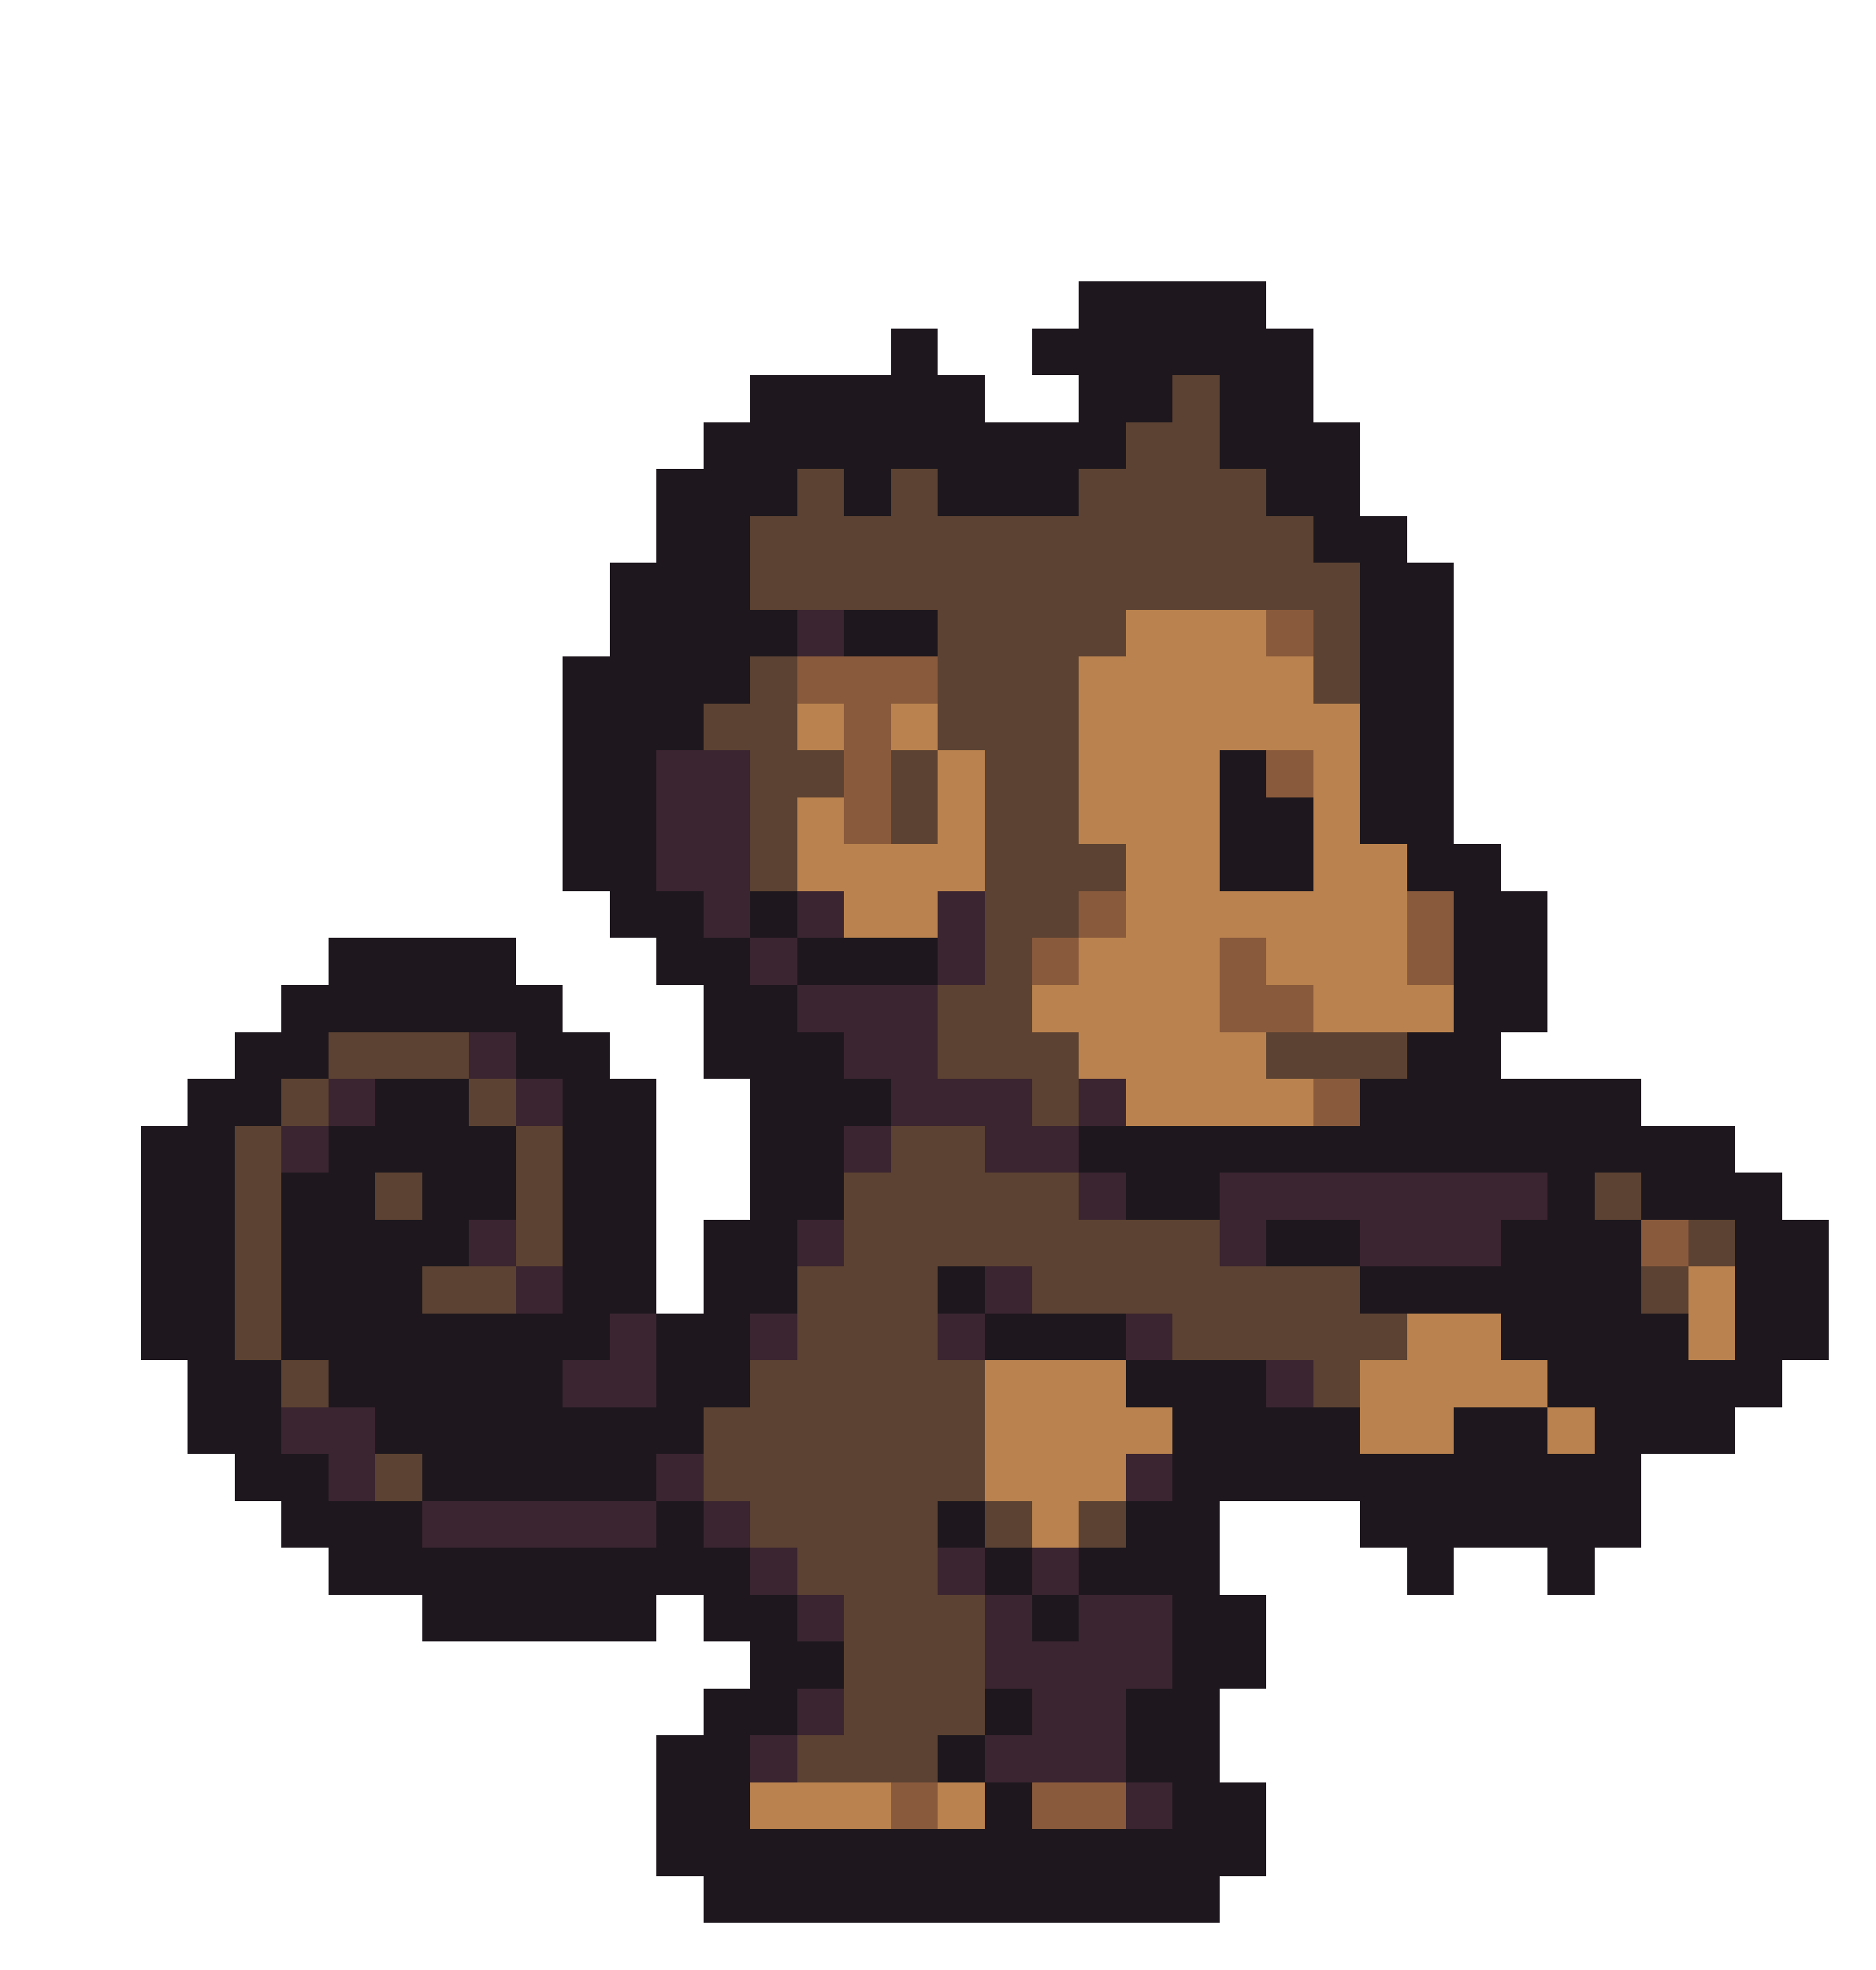
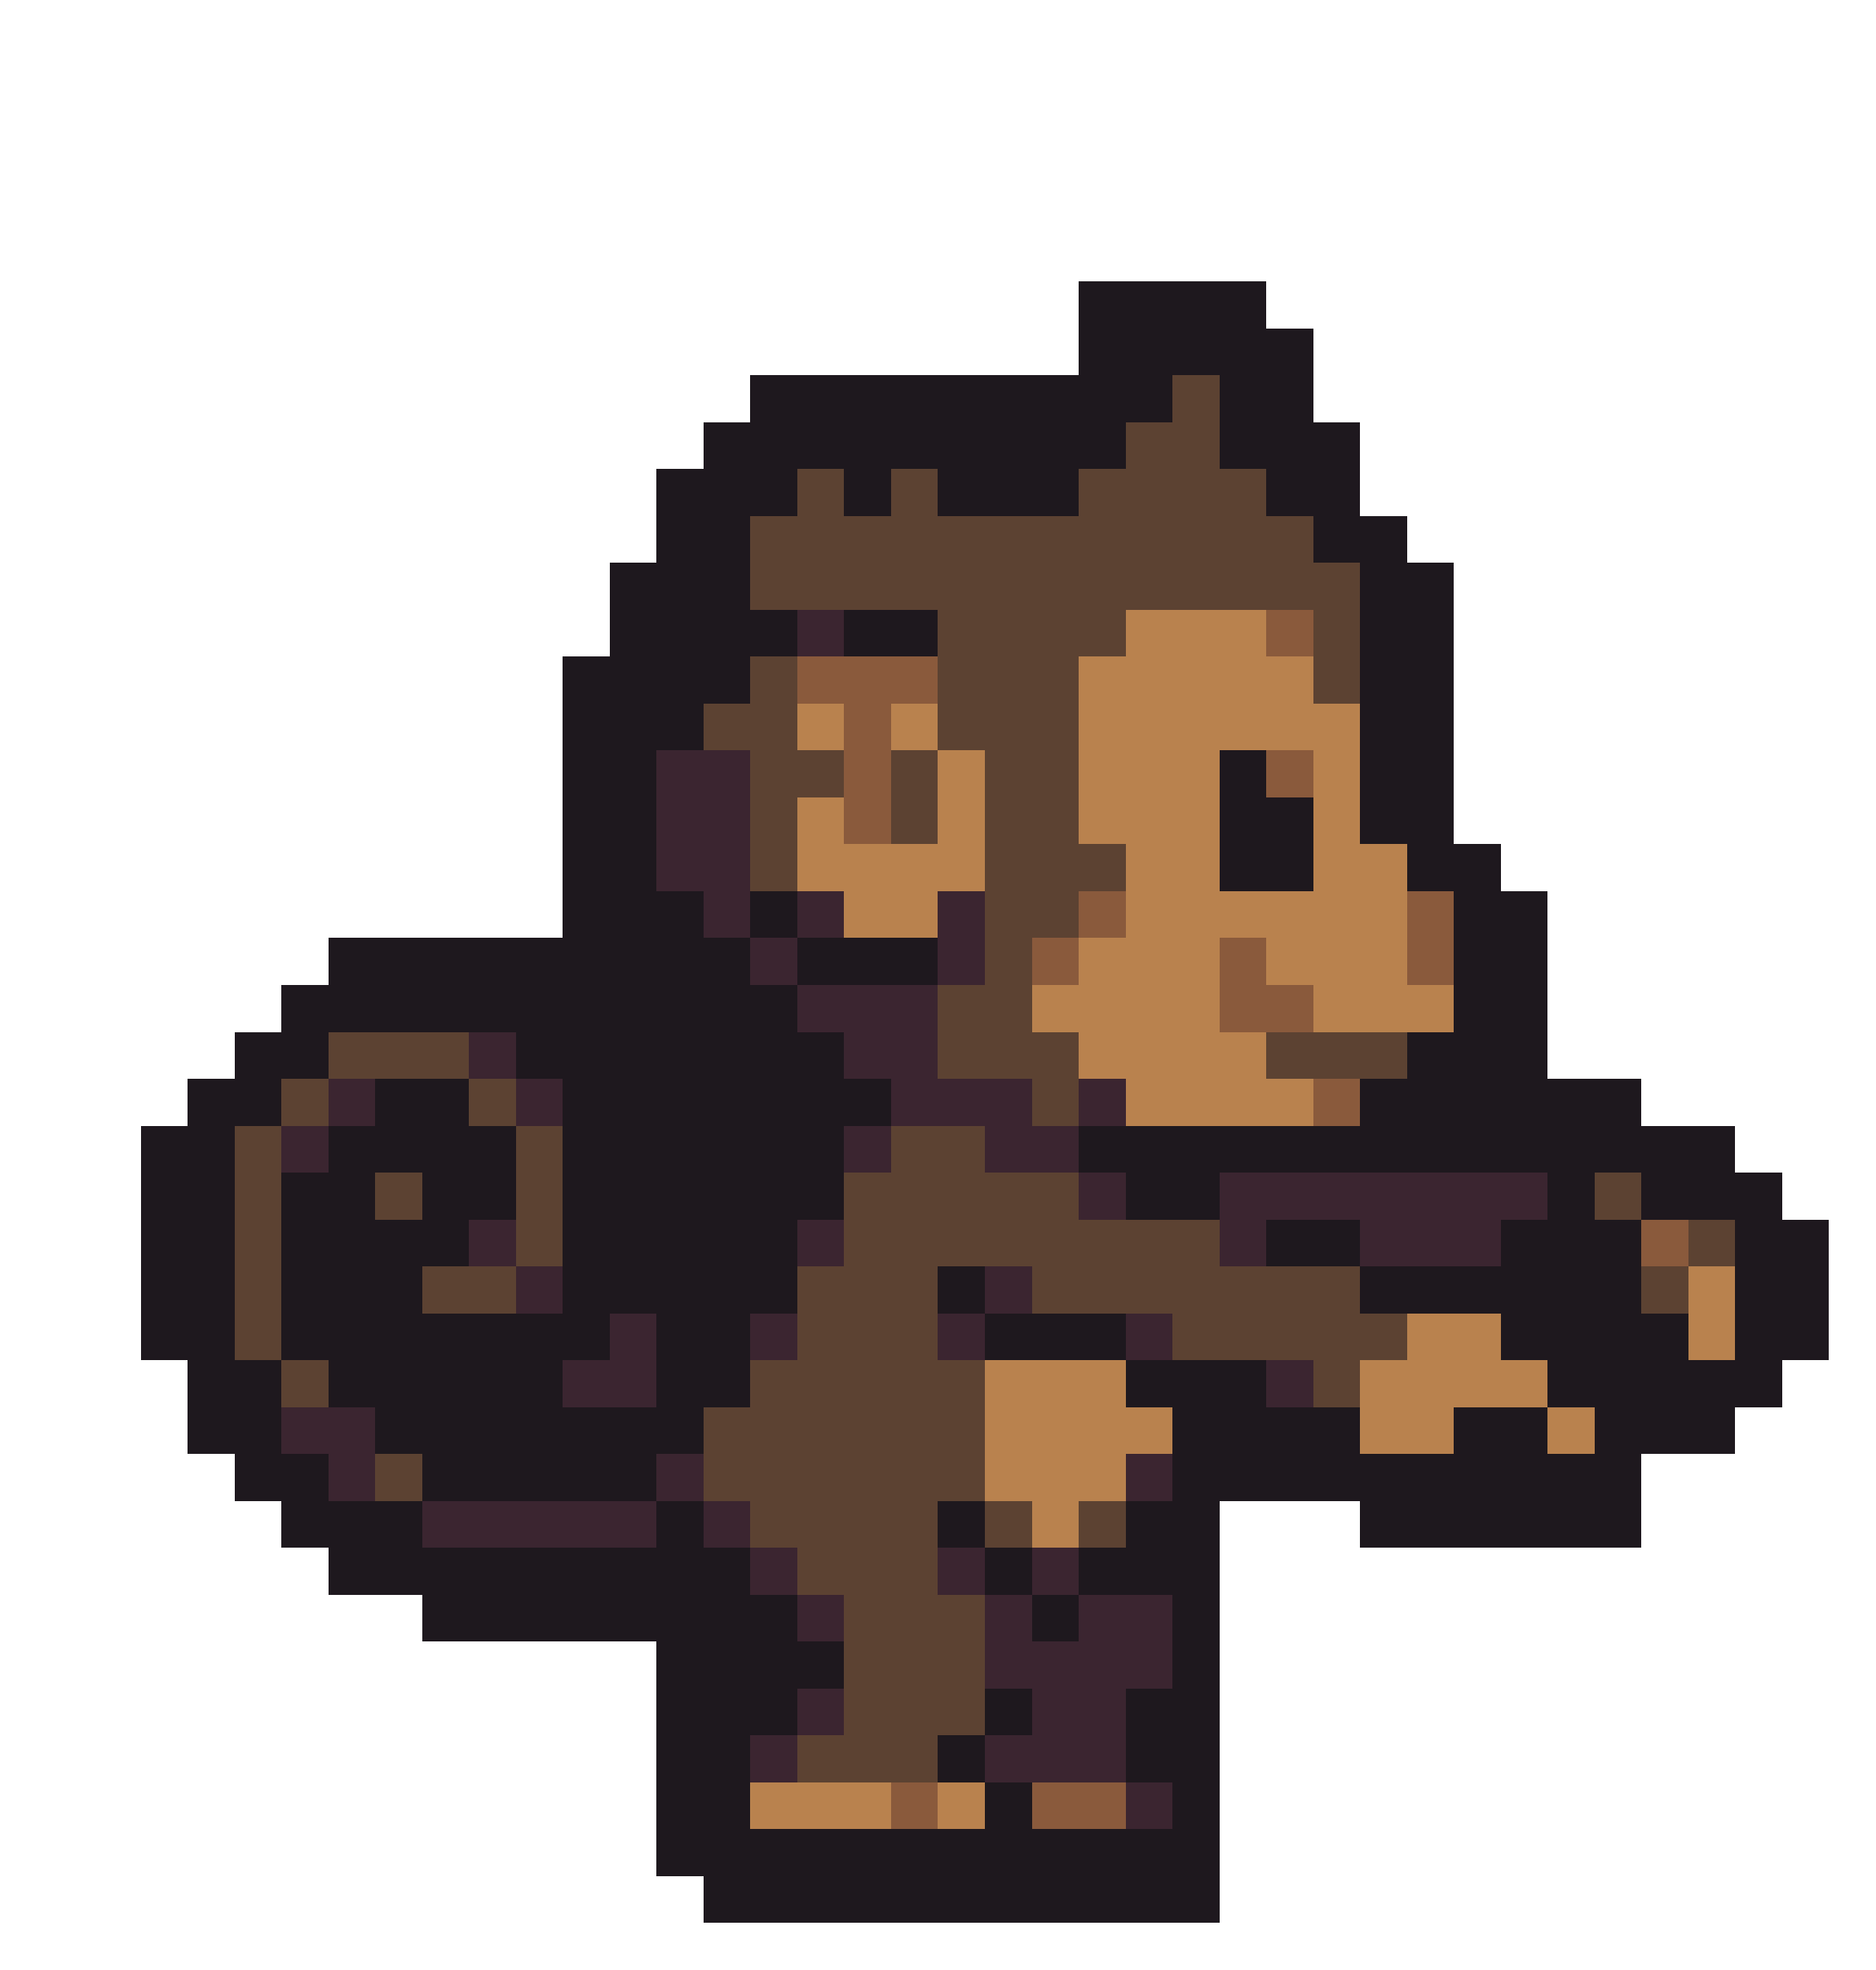
<svg xmlns="http://www.w3.org/2000/svg" width="40" height="42" viewBox="0 0 40 42" shape-rendering="crispEdges">
  <rect x="23" y="6" width="4" height="1" fill="#1e181e" />
-   <rect x="19" y="7" width="1" height="1" fill="#1e181e" />
-   <rect x="22" y="7" width="6" height="1" fill="#1e181e" />
-   <rect x="16" y="8" width="5" height="1" fill="#1e181e" />
-   <rect x="23" y="8" width="2" height="1" fill="#1e181e" />
+   <rect x="23" y="7" width="5" height="1" fill="#1e181e" />
+   <rect x="16" y="8" width="9" height="1" fill="#1e181e" />
  <rect x="25" y="8" width="1" height="1" fill="#5c4232" />
  <rect x="26" y="8" width="2" height="1" fill="#1e181e" />
  <rect x="15" y="9" width="9" height="1" fill="#1e181e" />
  <rect x="24" y="9" width="2" height="1" fill="#5c4232" />
  <rect x="26" y="9" width="3" height="1" fill="#1e181e" />
  <rect x="14" y="10" width="3" height="1" fill="#1e181e" />
  <rect x="17" y="10" width="1" height="1" fill="#5c4232" />
  <rect x="18" y="10" width="1" height="1" fill="#1e181e" />
  <rect x="19" y="10" width="1" height="1" fill="#5c4232" />
  <rect x="20" y="10" width="3" height="1" fill="#1e181e" />
  <rect x="23" y="10" width="4" height="1" fill="#5c4232" />
  <rect x="27" y="10" width="2" height="1" fill="#1e181e" />
  <rect x="14" y="11" width="2" height="1" fill="#1e181e" />
  <rect x="16" y="11" width="12" height="1" fill="#5c4232" />
  <rect x="28" y="11" width="2" height="1" fill="#1e181e" />
  <rect x="13" y="12" width="3" height="1" fill="#1e181e" />
  <rect x="16" y="12" width="13" height="1" fill="#5c4232" />
  <rect x="29" y="12" width="2" height="1" fill="#1e181e" />
  <rect x="13" y="13" width="4" height="1" fill="#1e181e" />
  <rect x="17" y="13" width="1" height="1" fill="#3b2530" />
  <rect x="18" y="13" width="2" height="1" fill="#1e181e" />
  <rect x="20" y="13" width="4" height="1" fill="#5c4232" />
  <rect x="24" y="13" width="3" height="1" fill="#b9824e" />
  <rect x="27" y="13" width="1" height="1" fill="#8a5a3c" />
  <rect x="28" y="13" width="1" height="1" fill="#5c4232" />
  <rect x="29" y="13" width="2" height="1" fill="#1e181e" />
  <rect x="12" y="14" width="4" height="1" fill="#1e181e" />
  <rect x="16" y="14" width="1" height="1" fill="#5c4232" />
  <rect x="17" y="14" width="3" height="1" fill="#8a5a3c" />
  <rect x="20" y="14" width="3" height="1" fill="#5c4232" />
  <rect x="23" y="14" width="5" height="1" fill="#b9824e" />
  <rect x="28" y="14" width="1" height="1" fill="#5c4232" />
  <rect x="29" y="14" width="2" height="1" fill="#1e181e" />
  <rect x="12" y="15" width="3" height="1" fill="#1e181e" />
  <rect x="15" y="15" width="2" height="1" fill="#5c4232" />
  <rect x="17" y="15" width="1" height="1" fill="#b9824e" />
  <rect x="18" y="15" width="1" height="1" fill="#8a5a3c" />
  <rect x="19" y="15" width="1" height="1" fill="#b9824e" />
  <rect x="20" y="15" width="3" height="1" fill="#5c4232" />
  <rect x="23" y="15" width="6" height="1" fill="#b9824e" />
  <rect x="29" y="15" width="2" height="1" fill="#1e181e" />
  <rect x="12" y="16" width="2" height="1" fill="#1e181e" />
  <rect x="14" y="16" width="2" height="1" fill="#3b2530" />
  <rect x="16" y="16" width="2" height="1" fill="#5c4232" />
  <rect x="18" y="16" width="1" height="1" fill="#8a5a3c" />
  <rect x="19" y="16" width="1" height="1" fill="#5c4232" />
  <rect x="20" y="16" width="1" height="1" fill="#b9824e" />
  <rect x="21" y="16" width="2" height="1" fill="#5c4232" />
  <rect x="23" y="16" width="3" height="1" fill="#b9824e" />
  <rect x="26" y="16" width="1" height="1" fill="#1e181e" />
  <rect x="27" y="16" width="1" height="1" fill="#8a5a3c" />
  <rect x="28" y="16" width="1" height="1" fill="#b9824e" />
  <rect x="29" y="16" width="2" height="1" fill="#1e181e" />
  <rect x="12" y="17" width="2" height="1" fill="#1e181e" />
  <rect x="14" y="17" width="2" height="1" fill="#3b2530" />
  <rect x="16" y="17" width="1" height="1" fill="#5c4232" />
  <rect x="17" y="17" width="1" height="1" fill="#b9824e" />
  <rect x="18" y="17" width="1" height="1" fill="#8a5a3c" />
  <rect x="19" y="17" width="1" height="1" fill="#5c4232" />
  <rect x="20" y="17" width="1" height="1" fill="#b9824e" />
  <rect x="21" y="17" width="2" height="1" fill="#5c4232" />
  <rect x="23" y="17" width="3" height="1" fill="#b9824e" />
  <rect x="26" y="17" width="2" height="1" fill="#1e181e" />
  <rect x="28" y="17" width="1" height="1" fill="#b9824e" />
  <rect x="29" y="17" width="2" height="1" fill="#1e181e" />
  <rect x="12" y="18" width="2" height="1" fill="#1e181e" />
  <rect x="14" y="18" width="2" height="1" fill="#3b2530" />
  <rect x="16" y="18" width="1" height="1" fill="#5c4232" />
  <rect x="17" y="18" width="4" height="1" fill="#b9824e" />
  <rect x="21" y="18" width="3" height="1" fill="#5c4232" />
  <rect x="24" y="18" width="2" height="1" fill="#b9824e" />
  <rect x="26" y="18" width="2" height="1" fill="#1e181e" />
  <rect x="28" y="18" width="2" height="1" fill="#b9824e" />
  <rect x="30" y="18" width="2" height="1" fill="#1e181e" />
-   <rect x="13" y="19" width="2" height="1" fill="#1e181e" />
+   <rect x="12" y="19" width="3" height="1" fill="#1e181e" />
  <rect x="15" y="19" width="1" height="1" fill="#3b2530" />
  <rect x="16" y="19" width="1" height="1" fill="#1e181e" />
  <rect x="17" y="19" width="1" height="1" fill="#3b2530" />
  <rect x="18" y="19" width="2" height="1" fill="#b9824e" />
  <rect x="20" y="19" width="1" height="1" fill="#3b2530" />
  <rect x="21" y="19" width="2" height="1" fill="#5c4232" />
  <rect x="23" y="19" width="1" height="1" fill="#8a5a3c" />
  <rect x="24" y="19" width="6" height="1" fill="#b9824e" />
  <rect x="30" y="19" width="1" height="1" fill="#8a5a3c" />
  <rect x="31" y="19" width="2" height="1" fill="#1e181e" />
-   <rect x="7" y="20" width="4" height="1" fill="#1e181e" />
-   <rect x="14" y="20" width="2" height="1" fill="#1e181e" />
+   <rect x="7" y="20" width="9" height="1" fill="#1e181e" />
  <rect x="16" y="20" width="1" height="1" fill="#3b2530" />
  <rect x="17" y="20" width="3" height="1" fill="#1e181e" />
  <rect x="20" y="20" width="1" height="1" fill="#3b2530" />
  <rect x="21" y="20" width="1" height="1" fill="#5c4232" />
  <rect x="22" y="20" width="1" height="1" fill="#8a5a3c" />
  <rect x="23" y="20" width="3" height="1" fill="#b9824e" />
  <rect x="26" y="20" width="1" height="1" fill="#8a5a3c" />
  <rect x="27" y="20" width="3" height="1" fill="#b9824e" />
  <rect x="30" y="20" width="1" height="1" fill="#8a5a3c" />
  <rect x="31" y="20" width="2" height="1" fill="#1e181e" />
-   <rect x="6" y="21" width="6" height="1" fill="#1e181e" />
-   <rect x="15" y="21" width="2" height="1" fill="#1e181e" />
+   <rect x="6" y="21" width="11" height="1" fill="#1e181e" />
  <rect x="17" y="21" width="3" height="1" fill="#3b2530" />
  <rect x="20" y="21" width="2" height="1" fill="#5c4232" />
  <rect x="22" y="21" width="4" height="1" fill="#b9824e" />
  <rect x="26" y="21" width="2" height="1" fill="#8a5a3c" />
  <rect x="28" y="21" width="3" height="1" fill="#b9824e" />
  <rect x="31" y="21" width="2" height="1" fill="#1e181e" />
  <rect x="5" y="22" width="2" height="1" fill="#1e181e" />
  <rect x="7" y="22" width="3" height="1" fill="#5c4232" />
  <rect x="10" y="22" width="1" height="1" fill="#3b2530" />
-   <rect x="11" y="22" width="2" height="1" fill="#1e181e" />
-   <rect x="15" y="22" width="3" height="1" fill="#1e181e" />
+   <rect x="11" y="22" width="7" height="1" fill="#1e181e" />
  <rect x="18" y="22" width="2" height="1" fill="#3b2530" />
  <rect x="20" y="22" width="3" height="1" fill="#5c4232" />
  <rect x="23" y="22" width="4" height="1" fill="#b9824e" />
  <rect x="27" y="22" width="3" height="1" fill="#5c4232" />
-   <rect x="30" y="22" width="2" height="1" fill="#1e181e" />
+   <rect x="30" y="22" width="3" height="1" fill="#1e181e" />
  <rect x="4" y="23" width="2" height="1" fill="#1e181e" />
  <rect x="6" y="23" width="1" height="1" fill="#5c4232" />
  <rect x="7" y="23" width="1" height="1" fill="#3b2530" />
  <rect x="8" y="23" width="2" height="1" fill="#1e181e" />
  <rect x="10" y="23" width="1" height="1" fill="#5c4232" />
  <rect x="11" y="23" width="1" height="1" fill="#3b2530" />
-   <rect x="12" y="23" width="2" height="1" fill="#1e181e" />
-   <rect x="16" y="23" width="3" height="1" fill="#1e181e" />
+   <rect x="12" y="23" width="7" height="1" fill="#1e181e" />
  <rect x="19" y="23" width="3" height="1" fill="#3b2530" />
  <rect x="22" y="23" width="1" height="1" fill="#5c4232" />
  <rect x="23" y="23" width="1" height="1" fill="#3b2530" />
  <rect x="24" y="23" width="4" height="1" fill="#b9824e" />
  <rect x="28" y="23" width="1" height="1" fill="#8a5a3c" />
  <rect x="29" y="23" width="6" height="1" fill="#1e181e" />
  <rect x="3" y="24" width="2" height="1" fill="#1e181e" />
  <rect x="5" y="24" width="1" height="1" fill="#5c4232" />
  <rect x="6" y="24" width="1" height="1" fill="#3b2530" />
  <rect x="7" y="24" width="4" height="1" fill="#1e181e" />
  <rect x="11" y="24" width="1" height="1" fill="#5c4232" />
-   <rect x="12" y="24" width="2" height="1" fill="#1e181e" />
-   <rect x="16" y="24" width="2" height="1" fill="#1e181e" />
+   <rect x="12" y="24" width="6" height="1" fill="#1e181e" />
  <rect x="18" y="24" width="1" height="1" fill="#3b2530" />
  <rect x="19" y="24" width="2" height="1" fill="#5c4232" />
  <rect x="21" y="24" width="2" height="1" fill="#3b2530" />
  <rect x="23" y="24" width="14" height="1" fill="#1e181e" />
  <rect x="3" y="25" width="2" height="1" fill="#1e181e" />
  <rect x="5" y="25" width="1" height="1" fill="#5c4232" />
  <rect x="6" y="25" width="2" height="1" fill="#1e181e" />
  <rect x="8" y="25" width="1" height="1" fill="#5c4232" />
  <rect x="9" y="25" width="2" height="1" fill="#1e181e" />
  <rect x="11" y="25" width="1" height="1" fill="#5c4232" />
-   <rect x="12" y="25" width="2" height="1" fill="#1e181e" />
-   <rect x="16" y="25" width="2" height="1" fill="#1e181e" />
+   <rect x="12" y="25" width="6" height="1" fill="#1e181e" />
  <rect x="18" y="25" width="5" height="1" fill="#5c4232" />
  <rect x="23" y="25" width="1" height="1" fill="#3b2530" />
  <rect x="24" y="25" width="2" height="1" fill="#1e181e" />
  <rect x="26" y="25" width="7" height="1" fill="#3b2530" />
  <rect x="33" y="25" width="1" height="1" fill="#1e181e" />
  <rect x="34" y="25" width="1" height="1" fill="#5c4232" />
  <rect x="35" y="25" width="3" height="1" fill="#1e181e" />
  <rect x="3" y="26" width="2" height="1" fill="#1e181e" />
  <rect x="5" y="26" width="1" height="1" fill="#5c4232" />
  <rect x="6" y="26" width="4" height="1" fill="#1e181e" />
  <rect x="10" y="26" width="1" height="1" fill="#3b2530" />
  <rect x="11" y="26" width="1" height="1" fill="#5c4232" />
-   <rect x="12" y="26" width="2" height="1" fill="#1e181e" />
-   <rect x="15" y="26" width="2" height="1" fill="#1e181e" />
+   <rect x="12" y="26" width="5" height="1" fill="#1e181e" />
  <rect x="17" y="26" width="1" height="1" fill="#3b2530" />
  <rect x="18" y="26" width="8" height="1" fill="#5c4232" />
  <rect x="26" y="26" width="1" height="1" fill="#3b2530" />
  <rect x="27" y="26" width="2" height="1" fill="#1e181e" />
  <rect x="29" y="26" width="3" height="1" fill="#3b2530" />
  <rect x="32" y="26" width="3" height="1" fill="#1e181e" />
  <rect x="35" y="26" width="1" height="1" fill="#8a5a3c" />
  <rect x="36" y="26" width="1" height="1" fill="#5c4232" />
  <rect x="37" y="26" width="2" height="1" fill="#1e181e" />
  <rect x="3" y="27" width="2" height="1" fill="#1e181e" />
  <rect x="5" y="27" width="1" height="1" fill="#5c4232" />
  <rect x="6" y="27" width="3" height="1" fill="#1e181e" />
  <rect x="9" y="27" width="2" height="1" fill="#5c4232" />
  <rect x="11" y="27" width="1" height="1" fill="#3b2530" />
-   <rect x="12" y="27" width="2" height="1" fill="#1e181e" />
-   <rect x="15" y="27" width="2" height="1" fill="#1e181e" />
+   <rect x="12" y="27" width="5" height="1" fill="#1e181e" />
  <rect x="17" y="27" width="3" height="1" fill="#5c4232" />
  <rect x="20" y="27" width="1" height="1" fill="#1e181e" />
  <rect x="21" y="27" width="1" height="1" fill="#3b2530" />
  <rect x="22" y="27" width="7" height="1" fill="#5c4232" />
  <rect x="29" y="27" width="6" height="1" fill="#1e181e" />
  <rect x="35" y="27" width="1" height="1" fill="#5c4232" />
  <rect x="36" y="27" width="1" height="1" fill="#b9824e" />
  <rect x="37" y="27" width="2" height="1" fill="#1e181e" />
  <rect x="3" y="28" width="2" height="1" fill="#1e181e" />
  <rect x="5" y="28" width="1" height="1" fill="#5c4232" />
  <rect x="6" y="28" width="7" height="1" fill="#1e181e" />
  <rect x="13" y="28" width="1" height="1" fill="#3b2530" />
  <rect x="14" y="28" width="2" height="1" fill="#1e181e" />
  <rect x="16" y="28" width="1" height="1" fill="#3b2530" />
  <rect x="17" y="28" width="3" height="1" fill="#5c4232" />
  <rect x="20" y="28" width="1" height="1" fill="#3b2530" />
  <rect x="21" y="28" width="3" height="1" fill="#1e181e" />
  <rect x="24" y="28" width="1" height="1" fill="#3b2530" />
  <rect x="25" y="28" width="5" height="1" fill="#5c4232" />
  <rect x="30" y="28" width="2" height="1" fill="#b9824e" />
  <rect x="32" y="28" width="4" height="1" fill="#1e181e" />
  <rect x="36" y="28" width="1" height="1" fill="#b9824e" />
  <rect x="37" y="28" width="2" height="1" fill="#1e181e" />
  <rect x="4" y="29" width="2" height="1" fill="#1e181e" />
  <rect x="6" y="29" width="1" height="1" fill="#5c4232" />
  <rect x="7" y="29" width="5" height="1" fill="#1e181e" />
  <rect x="12" y="29" width="2" height="1" fill="#3b2530" />
  <rect x="14" y="29" width="2" height="1" fill="#1e181e" />
  <rect x="16" y="29" width="5" height="1" fill="#5c4232" />
  <rect x="21" y="29" width="3" height="1" fill="#b9824e" />
  <rect x="24" y="29" width="3" height="1" fill="#1e181e" />
  <rect x="27" y="29" width="1" height="1" fill="#3b2530" />
  <rect x="28" y="29" width="1" height="1" fill="#5c4232" />
  <rect x="29" y="29" width="4" height="1" fill="#b9824e" />
  <rect x="33" y="29" width="5" height="1" fill="#1e181e" />
  <rect x="4" y="30" width="2" height="1" fill="#1e181e" />
  <rect x="6" y="30" width="2" height="1" fill="#3b2530" />
  <rect x="8" y="30" width="7" height="1" fill="#1e181e" />
  <rect x="15" y="30" width="6" height="1" fill="#5c4232" />
  <rect x="21" y="30" width="4" height="1" fill="#b9824e" />
  <rect x="25" y="30" width="4" height="1" fill="#1e181e" />
  <rect x="29" y="30" width="2" height="1" fill="#b9824e" />
  <rect x="31" y="30" width="2" height="1" fill="#1e181e" />
  <rect x="33" y="30" width="1" height="1" fill="#b9824e" />
  <rect x="34" y="30" width="3" height="1" fill="#1e181e" />
  <rect x="5" y="31" width="2" height="1" fill="#1e181e" />
  <rect x="7" y="31" width="1" height="1" fill="#3b2530" />
  <rect x="8" y="31" width="1" height="1" fill="#5c4232" />
  <rect x="9" y="31" width="5" height="1" fill="#1e181e" />
  <rect x="14" y="31" width="1" height="1" fill="#3b2530" />
  <rect x="15" y="31" width="6" height="1" fill="#5c4232" />
  <rect x="21" y="31" width="3" height="1" fill="#b9824e" />
  <rect x="24" y="31" width="1" height="1" fill="#3b2530" />
  <rect x="25" y="31" width="10" height="1" fill="#1e181e" />
  <rect x="6" y="32" width="3" height="1" fill="#1e181e" />
  <rect x="9" y="32" width="5" height="1" fill="#3b2530" />
  <rect x="14" y="32" width="1" height="1" fill="#1e181e" />
  <rect x="15" y="32" width="1" height="1" fill="#3b2530" />
  <rect x="16" y="32" width="4" height="1" fill="#5c4232" />
  <rect x="20" y="32" width="1" height="1" fill="#1e181e" />
  <rect x="21" y="32" width="1" height="1" fill="#5c4232" />
  <rect x="22" y="32" width="1" height="1" fill="#b9824e" />
  <rect x="23" y="32" width="1" height="1" fill="#5c4232" />
  <rect x="24" y="32" width="2" height="1" fill="#1e181e" />
  <rect x="29" y="32" width="6" height="1" fill="#1e181e" />
  <rect x="7" y="33" width="9" height="1" fill="#1e181e" />
  <rect x="16" y="33" width="1" height="1" fill="#3b2530" />
  <rect x="17" y="33" width="3" height="1" fill="#5c4232" />
  <rect x="20" y="33" width="1" height="1" fill="#3b2530" />
  <rect x="21" y="33" width="1" height="1" fill="#1e181e" />
  <rect x="22" y="33" width="1" height="1" fill="#3b2530" />
  <rect x="23" y="33" width="3" height="1" fill="#1e181e" />
-   <rect x="30" y="33" width="1" height="1" fill="#1e181e" />
-   <rect x="33" y="33" width="1" height="1" fill="#1e181e" />
-   <rect x="9" y="34" width="5" height="1" fill="#1e181e" />
-   <rect x="15" y="34" width="2" height="1" fill="#1e181e" />
+   <rect x="9" y="34" width="8" height="1" fill="#1e181e" />
  <rect x="17" y="34" width="1" height="1" fill="#3b2530" />
  <rect x="18" y="34" width="3" height="1" fill="#5c4232" />
  <rect x="21" y="34" width="1" height="1" fill="#3b2530" />
  <rect x="22" y="34" width="1" height="1" fill="#1e181e" />
  <rect x="23" y="34" width="2" height="1" fill="#3b2530" />
-   <rect x="25" y="34" width="2" height="1" fill="#1e181e" />
-   <rect x="16" y="35" width="2" height="1" fill="#1e181e" />
+   <rect x="25" y="34" width="1" height="1" fill="#1e181e" />
+   <rect x="14" y="35" width="4" height="1" fill="#1e181e" />
  <rect x="18" y="35" width="3" height="1" fill="#5c4232" />
  <rect x="21" y="35" width="4" height="1" fill="#3b2530" />
-   <rect x="25" y="35" width="2" height="1" fill="#1e181e" />
-   <rect x="15" y="36" width="2" height="1" fill="#1e181e" />
+   <rect x="25" y="35" width="1" height="1" fill="#1e181e" />
+   <rect x="14" y="36" width="3" height="1" fill="#1e181e" />
  <rect x="17" y="36" width="1" height="1" fill="#3b2530" />
  <rect x="18" y="36" width="3" height="1" fill="#5c4232" />
  <rect x="21" y="36" width="1" height="1" fill="#1e181e" />
  <rect x="22" y="36" width="2" height="1" fill="#3b2530" />
  <rect x="24" y="36" width="2" height="1" fill="#1e181e" />
  <rect x="14" y="37" width="2" height="1" fill="#1e181e" />
  <rect x="16" y="37" width="1" height="1" fill="#3b2530" />
  <rect x="17" y="37" width="3" height="1" fill="#5c4232" />
  <rect x="20" y="37" width="1" height="1" fill="#1e181e" />
  <rect x="21" y="37" width="3" height="1" fill="#3b2530" />
  <rect x="24" y="37" width="2" height="1" fill="#1e181e" />
  <rect x="14" y="38" width="2" height="1" fill="#1e181e" />
  <rect x="16" y="38" width="3" height="1" fill="#b9824e" />
  <rect x="19" y="38" width="1" height="1" fill="#8a5a3c" />
  <rect x="20" y="38" width="1" height="1" fill="#b9824e" />
  <rect x="21" y="38" width="1" height="1" fill="#1e181e" />
  <rect x="22" y="38" width="2" height="1" fill="#8a5a3c" />
  <rect x="24" y="38" width="1" height="1" fill="#3b2530" />
-   <rect x="25" y="38" width="2" height="1" fill="#1e181e" />
-   <rect x="14" y="39" width="13" height="1" fill="#1e181e" />
+   <rect x="25" y="38" width="1" height="1" fill="#1e181e" />
+   <rect x="14" y="39" width="12" height="1" fill="#1e181e" />
  <rect x="15" y="40" width="11" height="1" fill="#1e181e" />
</svg>
